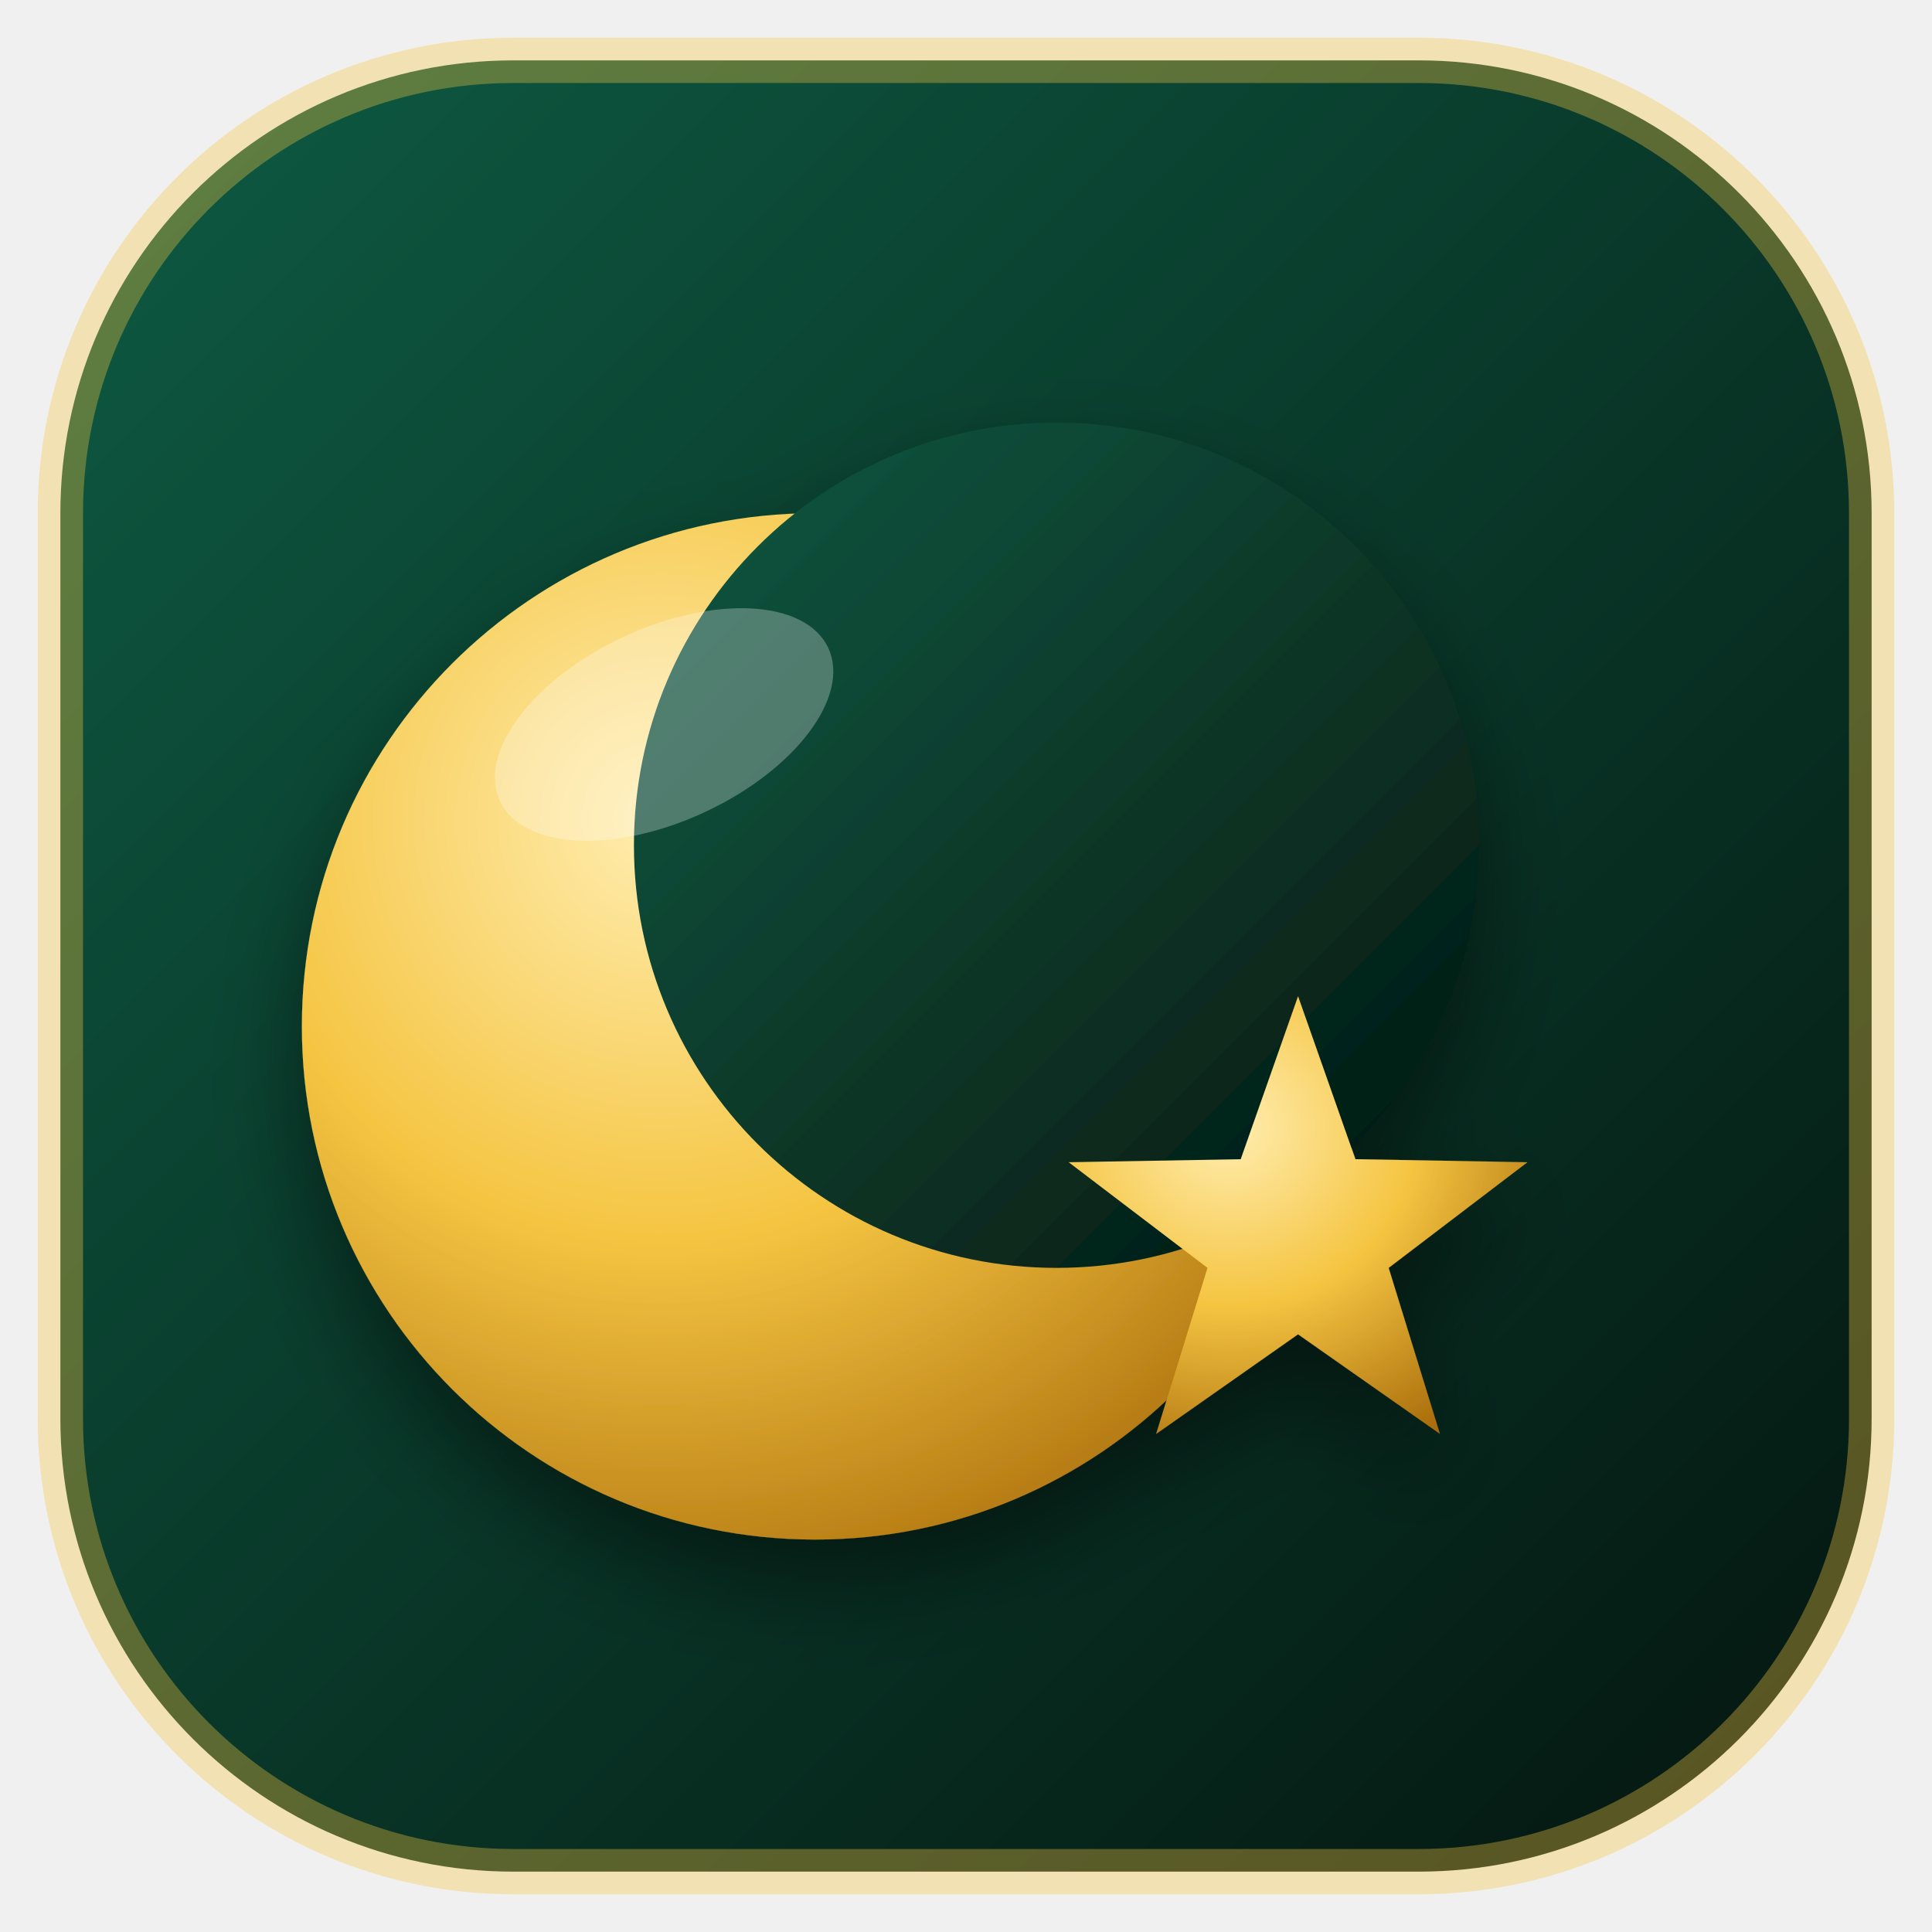
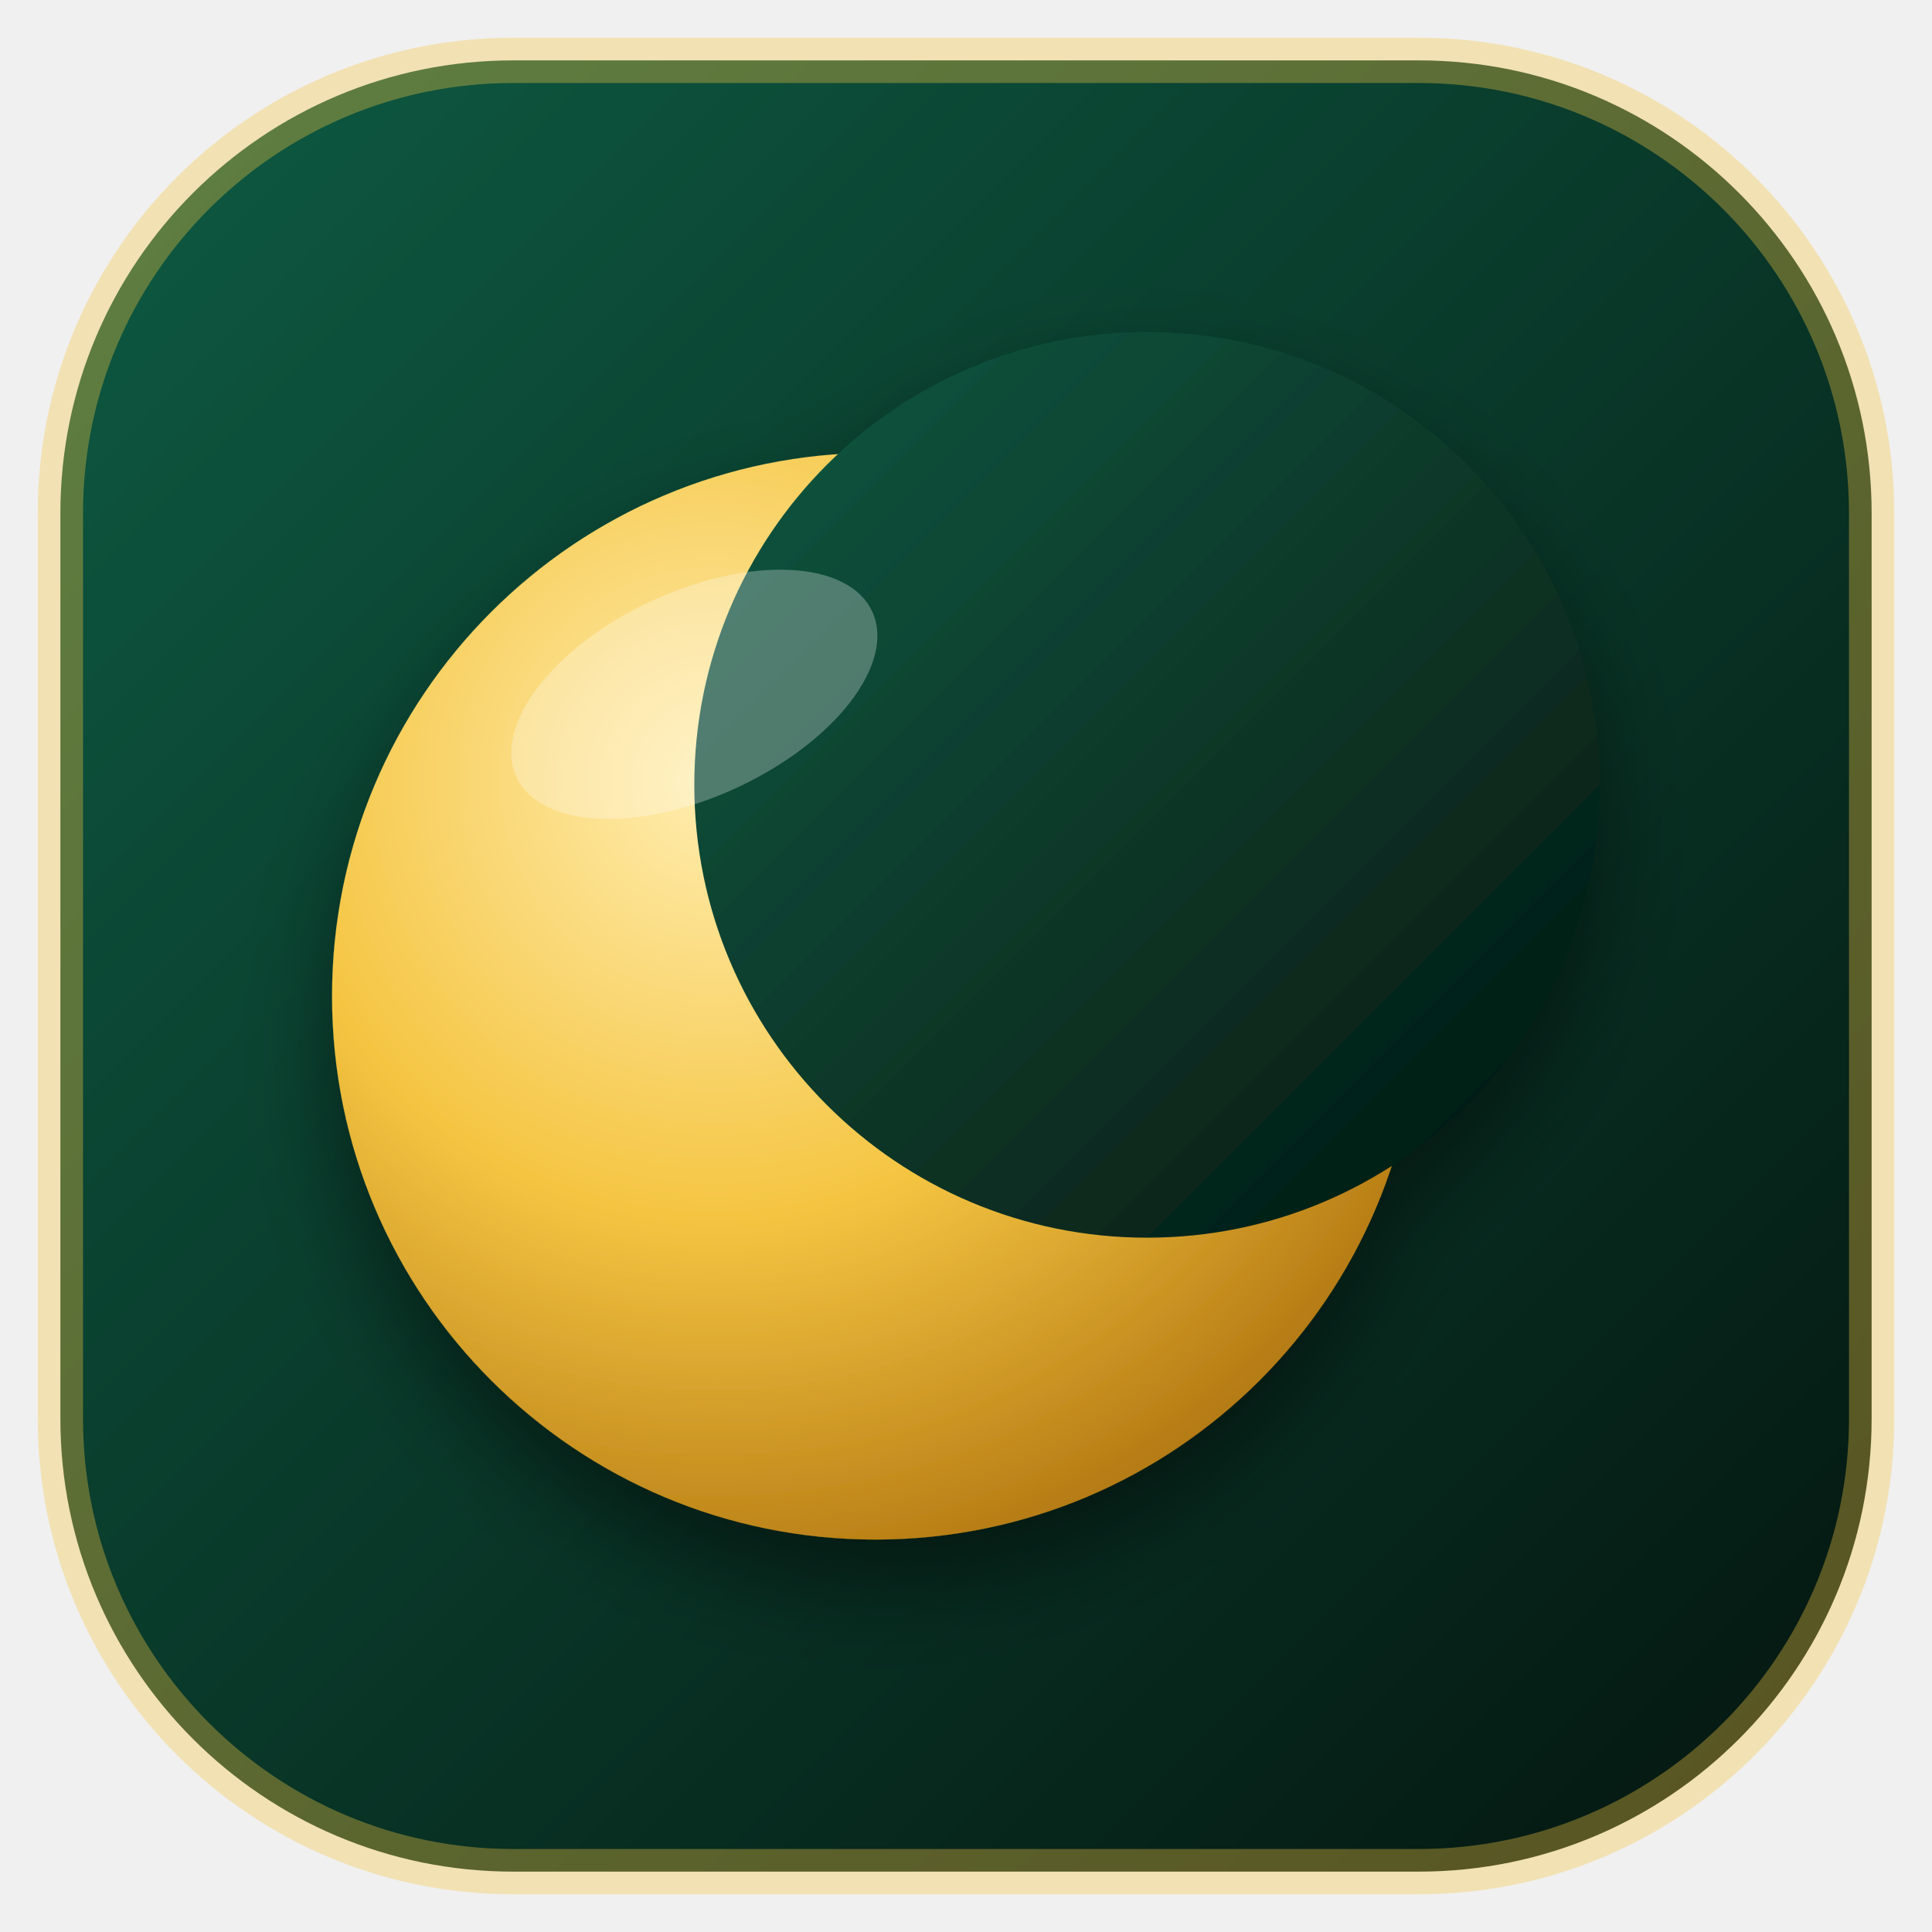
<svg xmlns="http://www.w3.org/2000/svg" viewBox="0 0 64 64">
  <defs>
    <linearGradient id="bg" x1="0" y1="0" x2="1" y2="1">
      <stop offset="0" stop-color="#0E5B43" />
      <stop offset="1" stop-color="#04150F" />
    </linearGradient>
    <radialGradient id="gold" cx="0.35" cy="0.3" r="0.9">
      <stop offset="0" stop-color="#FFEDB0" />
      <stop offset="0.45" stop-color="#F5C542" />
      <stop offset="1" stop-color="#9A5B00" />
    </radialGradient>
    <linearGradient id="cut" x1="0" y1="0" x2="1" y2="1">
      <stop offset="0" stop-color="#0E5B43" />
      <stop offset="1" stop-color="#04150F" />
    </linearGradient>
    <filter id="soft" x="-30%" y="-30%" width="160%" height="160%">
      <feDropShadow dx="0" dy="1.5" stdDeviation="1.5" flood-color="#000" flood-opacity="0.45" />
    </filter>
  </defs>
  <rect x="2" y="2" width="60" height="60" rx="15" fill="url(#bg)" />
  <rect x="2" y="2" width="60" height="60" rx="15" fill="none" stroke="#F5C542" stroke-opacity="0.35" stroke-width="1.5" />
  <g filter="url(#soft)">
-     <circle cx="27" cy="34" r="17" fill="url(#gold)" />
-     <circle cx="35" cy="28" r="14" fill="url(#cut)" />
-     <path d="M43,33 L44.9,38.4 L50.6,38.5 L46,42 L47.7,47.5 L43,44.2 L38.3,47.5 L40,42 L35.4,38.5 L41.1,38.4 Z" fill="url(#gold)" />
+     <circle cx="29" cy="33" r="18" fill="url(#gold)" />
+     <circle cx="38" cy="26" r="15" fill="url(#cut)" />
  </g>
-   <ellipse cx="22" cy="24" rx="6" ry="3.2" fill="#fff" opacity="0.28" transform="rotate(-25 22 24)" />
+   <ellipse cx="23" cy="23" rx="6.5" ry="3.4" fill="#fff" opacity="0.28" transform="rotate(-25 23 23)" />
</svg>
